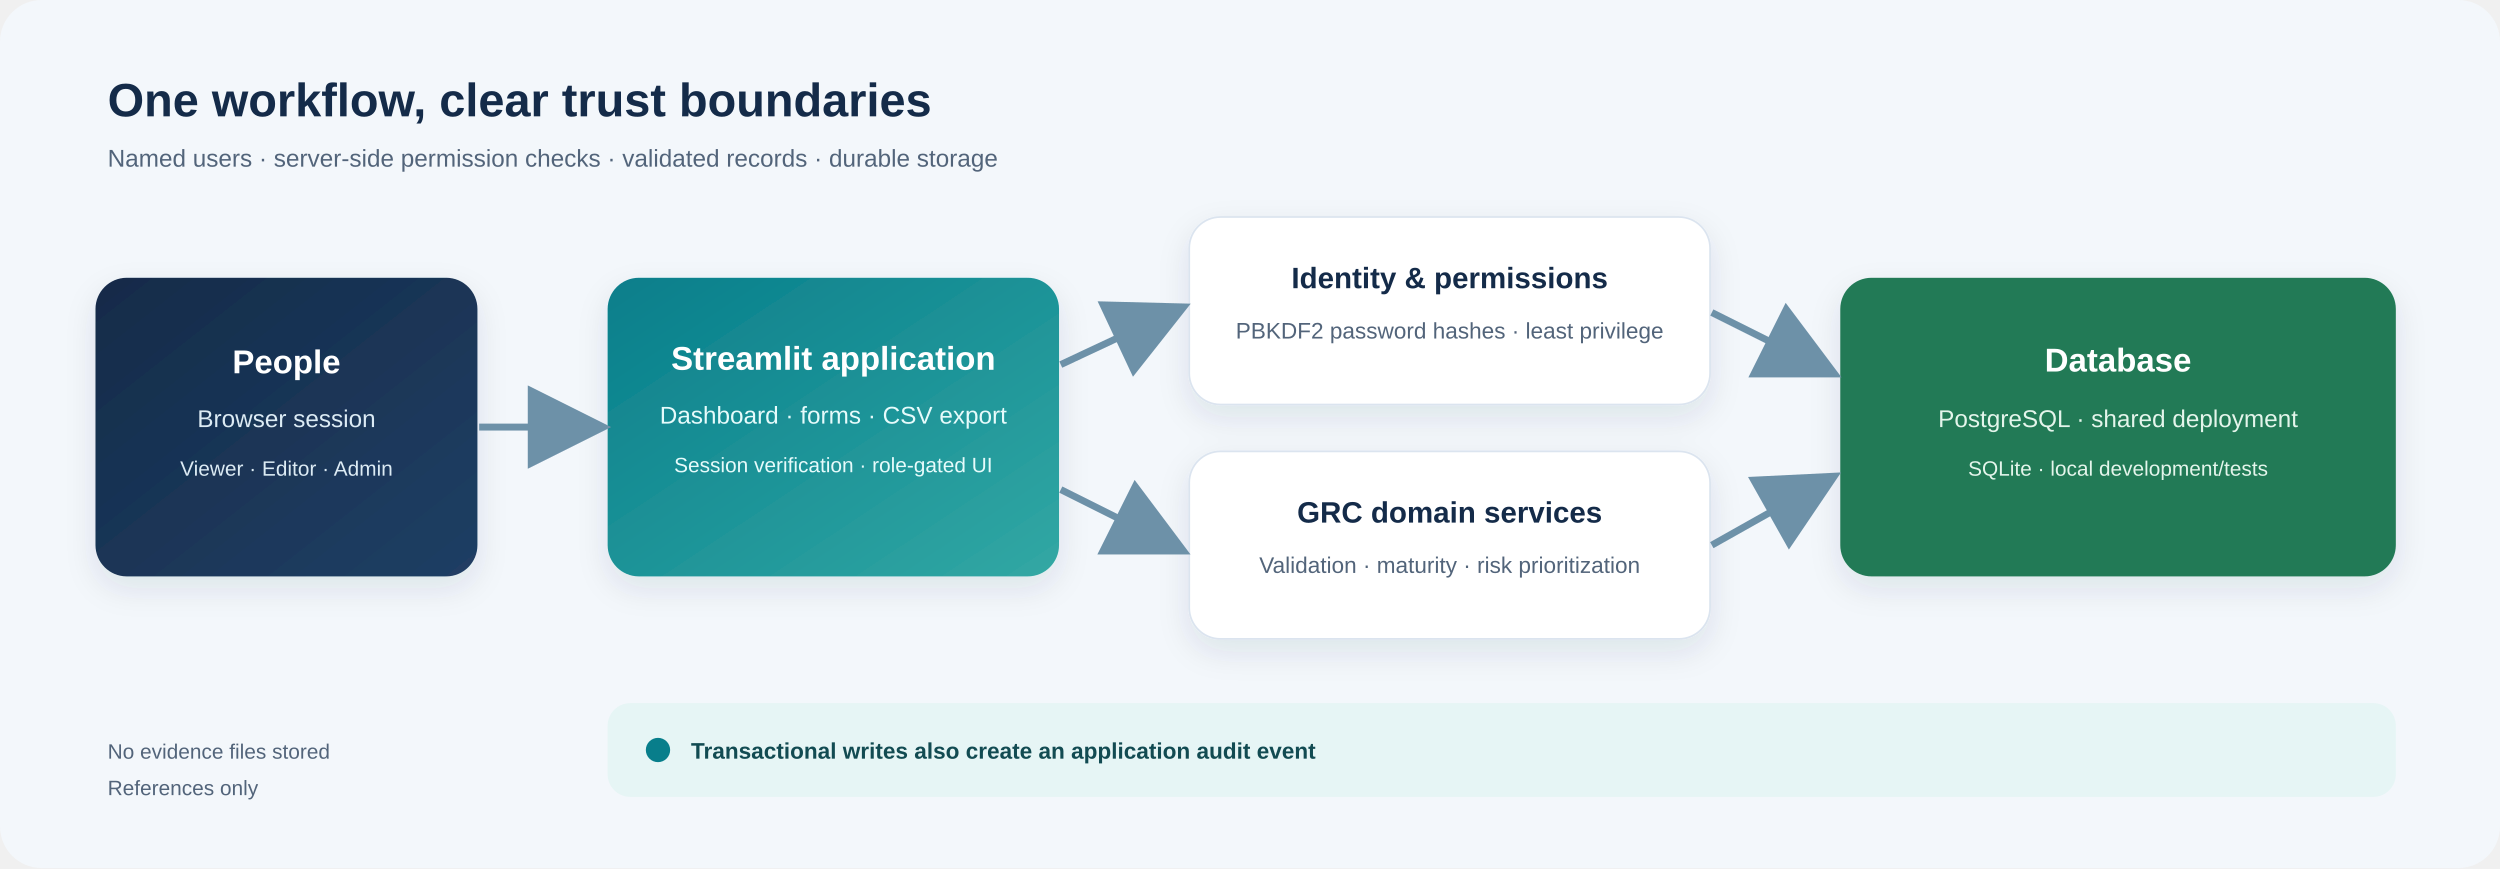
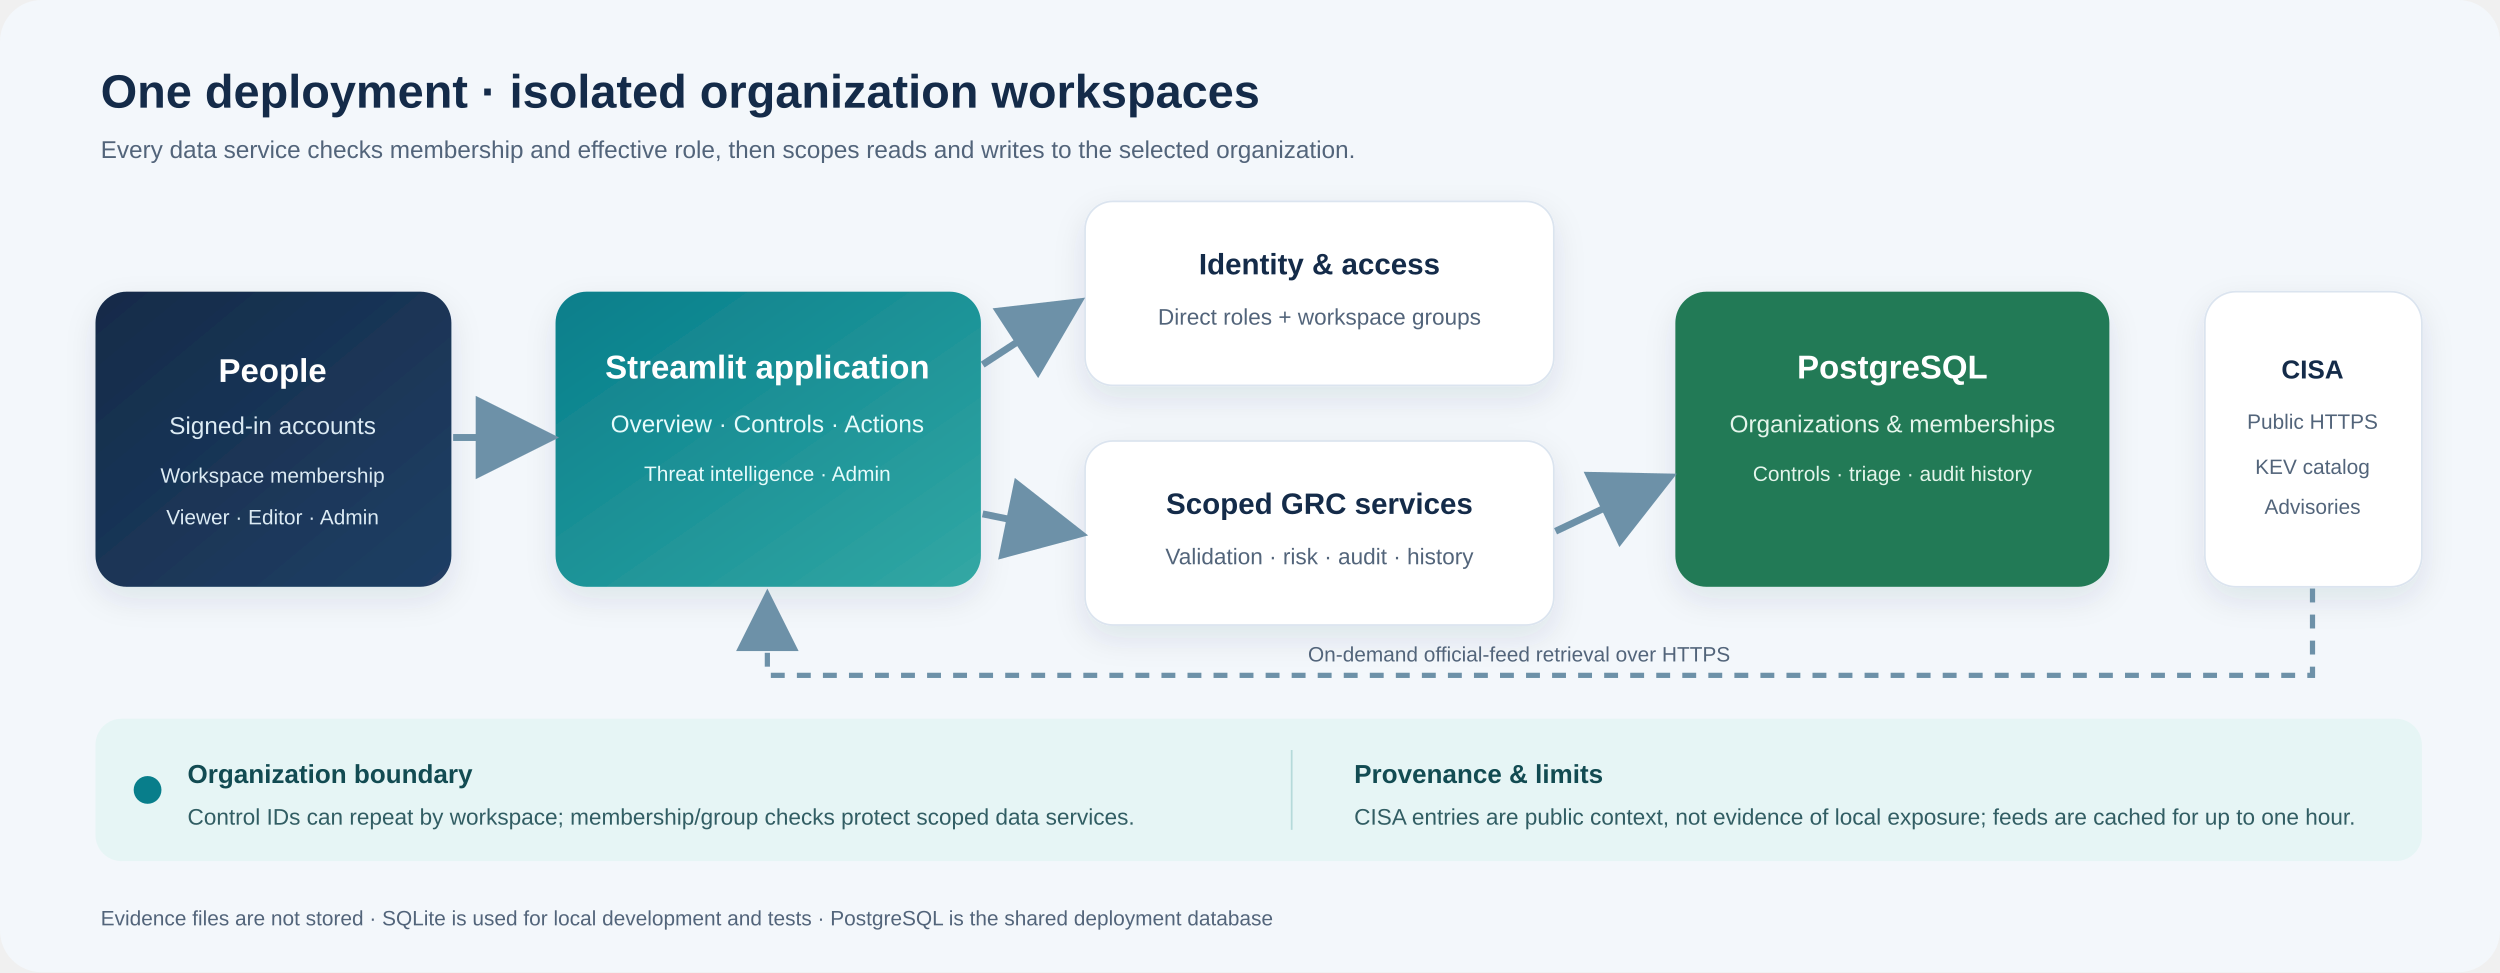
- <svg xmlns="http://www.w3.org/2000/svg" viewBox="0 0 1440 500" role="img" aria-labelledby="title desc">
+ <svg xmlns="http://www.w3.org/2000/svg" viewBox="0 0 1440 560" role="img" aria-labelledby="title desc">
  <defs>
    <linearGradient id="navy" x1="0" y1="0" x2="1" y2="1">
      <stop offset="0" stop-color="#142b49" />
      <stop offset="1" stop-color="#203f64" />
    </linearGradient>
    <linearGradient id="teal" x1="0" y1="0" x2="1" y2="1">
      <stop offset="0" stop-color="#087e8b" />
      <stop offset="1" stop-color="#32a8a4" />
    </linearGradient>
    <marker id="arrow" markerWidth="12" markerHeight="12" refX="9" refY="6" orient="auto">
      <path d="M0 0L12 6 0 12z" fill="#6d91a8" />
    </marker>
    <filter id="shadow" x="-15%" y="-15%" width="130%" height="140%">
      <feDropShadow dx="0" dy="7" stdDeviation="9" flood-color="#142b49" flood-opacity=".10" />
    </filter>
  </defs>
-   <rect width="1440" height="500" rx="24" fill="#f3f7fb" />
-   <text x="62" y="67" fill="#142b49" font-family="Arial,sans-serif" font-size="27" font-weight="700">One workflow, clear trust boundaries</text>
-   <text x="62" y="96" fill="#52647a" font-family="Arial,sans-serif" font-size="14">Named users · server-side permission checks · validated records · durable storage</text>
+   <rect width="1440" height="560" rx="24" fill="#f3f7fb" />
+   <text x="58" y="62" fill="#142b49" font-family="Arial,sans-serif" font-size="27" font-weight="700">One deployment · isolated organization workspaces</text>
+   <text x="58" y="91" fill="#52647a" font-family="Arial,sans-serif" font-size="14">Every data service checks membership and effective role, then scopes reads and writes to the selected organization.</text>
  <g filter="url(#shadow)">
-     <rect x="55" y="160" width="220" height="172" rx="18" fill="url(#navy)" />
-     <rect x="350" y="160" width="260" height="172" rx="18" fill="url(#teal)" />
-     <rect x="685" y="125" width="300" height="108" rx="18" fill="#fff" stroke="#dbe4ef" />
-     <rect x="685" y="260" width="300" height="108" rx="18" fill="#fff" stroke="#dbe4ef" />
-     <rect x="1060" y="160" width="320" height="172" rx="18" fill="#247a56" />
+     <rect x="55" y="168" width="205" height="170" rx="18" fill="url(#navy)" />
+     <rect x="320" y="168" width="245" height="170" rx="18" fill="url(#teal)" />
+     <rect x="625" y="116" width="270" height="106" rx="16" fill="#fff" stroke="#dbe4ef" />
+     <rect x="625" y="254" width="270" height="106" rx="16" fill="#fff" stroke="#dbe4ef" />
+     <rect x="965" y="168" width="250" height="170" rx="18" fill="#247a56" />
+     <rect x="1270" y="168" width="125" height="170" rx="18" fill="#fff" stroke="#dbe4ef" />
  </g>
-   <text x="165" y="215" text-anchor="middle" fill="#fff" font-family="Arial,sans-serif" font-size="19" font-weight="700">People</text>
-   <text x="165" y="246" text-anchor="middle" fill="#dcebf4" font-family="Arial,sans-serif" font-size="14">Browser session</text>
-   <text x="165" y="274" text-anchor="middle" fill="#dcebf4" font-family="Arial,sans-serif" font-size="12">Viewer · Editor · Admin</text>
-   <text x="480" y="213" text-anchor="middle" fill="#fff" font-family="Arial,sans-serif" font-size="19" font-weight="700">Streamlit application</text>
-   <text x="480" y="244" text-anchor="middle" fill="#e6fbfb" font-family="Arial,sans-serif" font-size="14">Dashboard · forms · CSV export</text>
-   <text x="480" y="272" text-anchor="middle" fill="#e6fbfb" font-family="Arial,sans-serif" font-size="12">Session verification · role-gated UI</text>
-   <text x="835" y="166" text-anchor="middle" fill="#142b49" font-family="Arial,sans-serif" font-size="17" font-weight="700">Identity &amp; permissions</text>
-   <text x="835" y="195" text-anchor="middle" fill="#52647a" font-family="Arial,sans-serif" font-size="13">PBKDF2 password hashes · least privilege</text>
-   <text x="835" y="301" text-anchor="middle" fill="#142b49" font-family="Arial,sans-serif" font-size="17" font-weight="700">GRC domain services</text>
-   <text x="835" y="330" text-anchor="middle" fill="#52647a" font-family="Arial,sans-serif" font-size="13">Validation · maturity · risk prioritization</text>
-   <text x="1220" y="214" text-anchor="middle" fill="#fff" font-family="Arial,sans-serif" font-size="19" font-weight="700">Database</text>
-   <text x="1220" y="246" text-anchor="middle" fill="#e4f5eb" font-family="Arial,sans-serif" font-size="14">PostgreSQL · shared deployment</text>
-   <text x="1220" y="274" text-anchor="middle" fill="#e4f5eb" font-family="Arial,sans-serif" font-size="12">SQLite · local development/tests</text>
-   <line x1="276" y1="246" x2="340" y2="246" stroke="#6d91a8" stroke-width="4" marker-end="url(#arrow)" />
-   <line x1="611" y1="210" x2="675" y2="180" stroke="#6d91a8" stroke-width="4" marker-end="url(#arrow)" />
-   <line x1="611" y1="282" x2="675" y2="314" stroke="#6d91a8" stroke-width="4" marker-end="url(#arrow)" />
-   <line x1="986" y1="180" x2="1050" y2="212" stroke="#6d91a8" stroke-width="4" marker-end="url(#arrow)" />
-   <line x1="986" y1="314" x2="1050" y2="278" stroke="#6d91a8" stroke-width="4" marker-end="url(#arrow)" />
-   <rect x="350" y="405" width="1030" height="54" rx="13" fill="#e6f5f5" />
-   <circle cx="379" cy="432" r="7" fill="#087e8b" />
-   <text x="398" y="437" fill="#124b52" font-family="Arial,sans-serif" font-size="13" font-weight="700">Transactional writes also create an application audit event</text>
-   <text x="62" y="437" fill="#52647a" font-family="Arial,sans-serif" font-size="12">No evidence files stored</text>
-   <text x="62" y="458" fill="#52647a" font-family="Arial,sans-serif" font-size="12">References only</text>
+   <text x="157" y="220" text-anchor="middle" fill="#fff" font-family="Arial,sans-serif" font-size="19" font-weight="700">People</text>
+   <text x="157" y="250" text-anchor="middle" fill="#dcebf4" font-family="Arial,sans-serif" font-size="14">Signed-in accounts</text>
+   <text x="157" y="278" text-anchor="middle" fill="#dcebf4" font-family="Arial,sans-serif" font-size="12">Workspace membership</text>
+   <text x="157" y="302" text-anchor="middle" fill="#dcebf4" font-family="Arial,sans-serif" font-size="12">Viewer · Editor · Admin</text>
+   <text x="442" y="218" text-anchor="middle" fill="#fff" font-family="Arial,sans-serif" font-size="19" font-weight="700">Streamlit application</text>
+   <text x="442" y="249" text-anchor="middle" fill="#e6fbfb" font-family="Arial,sans-serif" font-size="14">Overview · Controls · Actions</text>
+   <text x="442" y="277" text-anchor="middle" fill="#e6fbfb" font-family="Arial,sans-serif" font-size="12">Threat intelligence · Admin</text>
+   <text x="760" y="158" text-anchor="middle" fill="#142b49" font-family="Arial,sans-serif" font-size="17" font-weight="700">Identity &amp; access</text>
+   <text x="760" y="187" text-anchor="middle" fill="#52647a" font-family="Arial,sans-serif" font-size="13">Direct roles + workspace groups</text>
+   <text x="760" y="296" text-anchor="middle" fill="#142b49" font-family="Arial,sans-serif" font-size="17" font-weight="700">Scoped GRC services</text>
+   <text x="760" y="325" text-anchor="middle" fill="#52647a" font-family="Arial,sans-serif" font-size="13">Validation · risk · audit · history</text>
+   <text x="1090" y="218" text-anchor="middle" fill="#fff" font-family="Arial,sans-serif" font-size="19" font-weight="700">PostgreSQL</text>
+   <text x="1090" y="249" text-anchor="middle" fill="#e4f5eb" font-family="Arial,sans-serif" font-size="14">Organizations &amp; memberships</text>
+   <text x="1090" y="277" text-anchor="middle" fill="#e4f5eb" font-family="Arial,sans-serif" font-size="12">Controls · triage · audit history</text>
+   <text x="1332" y="218" text-anchor="middle" fill="#142b49" font-family="Arial,sans-serif" font-size="15" font-weight="700">CISA</text>
+   <text x="1332" y="247" text-anchor="middle" fill="#52647a" font-family="Arial,sans-serif" font-size="12">Public HTTPS</text>
+   <text x="1332" y="273" text-anchor="middle" fill="#52647a" font-family="Arial,sans-serif" font-size="12">KEV catalog</text>
+   <text x="1332" y="296" text-anchor="middle" fill="#52647a" font-family="Arial,sans-serif" font-size="12">Advisories</text>
+   <line x1="261" y1="252" x2="310" y2="252" stroke="#6d91a8" stroke-width="4" marker-end="url(#arrow)" />
+   <line x1="566" y1="210" x2="615" y2="178" stroke="#6d91a8" stroke-width="4" marker-end="url(#arrow)" />
+   <line x1="566" y1="296" x2="615" y2="306" stroke="#6d91a8" stroke-width="4" marker-end="url(#arrow)" />
+   <line x1="896" y1="306" x2="955" y2="278" stroke="#6d91a8" stroke-width="4" marker-end="url(#arrow)" />
+   <path d="M1332 339V389H442V348" fill="none" stroke="#6d91a8" stroke-width="3" stroke-dasharray="8 7" marker-end="url(#arrow)" />
+   <text x="875" y="381" text-anchor="middle" fill="#52647a" font-family="Arial,sans-serif" font-size="12">On-demand official-feed retrieval over HTTPS</text>
+   <rect x="55" y="414" width="1340" height="82" rx="15" fill="#e6f5f5" />
+   <circle cx="85" cy="455" r="8" fill="#087e8b" />
+   <text x="108" y="451" fill="#124b52" font-family="Arial,sans-serif" font-size="15" font-weight="700">Organization boundary</text>
+   <text x="108" y="475" fill="#315d63" font-family="Arial,sans-serif" font-size="13">Control IDs can repeat by workspace; membership/group checks protect scoped data services.</text>
+   <line x1="744" y1="432" x2="744" y2="478" stroke="#b5dada" />
+   <text x="780" y="451" fill="#124b52" font-family="Arial,sans-serif" font-size="15" font-weight="700">Provenance &amp; limits</text>
+   <text x="780" y="475" fill="#315d63" font-family="Arial,sans-serif" font-size="13">CISA entries are public context, not evidence of local exposure; feeds are cached for up to one hour.</text>
+   <text x="58" y="533" fill="#52647a" font-family="Arial,sans-serif" font-size="12">Evidence files are not stored · SQLite is used for local development and tests · PostgreSQL is the shared deployment database</text>
</svg>
